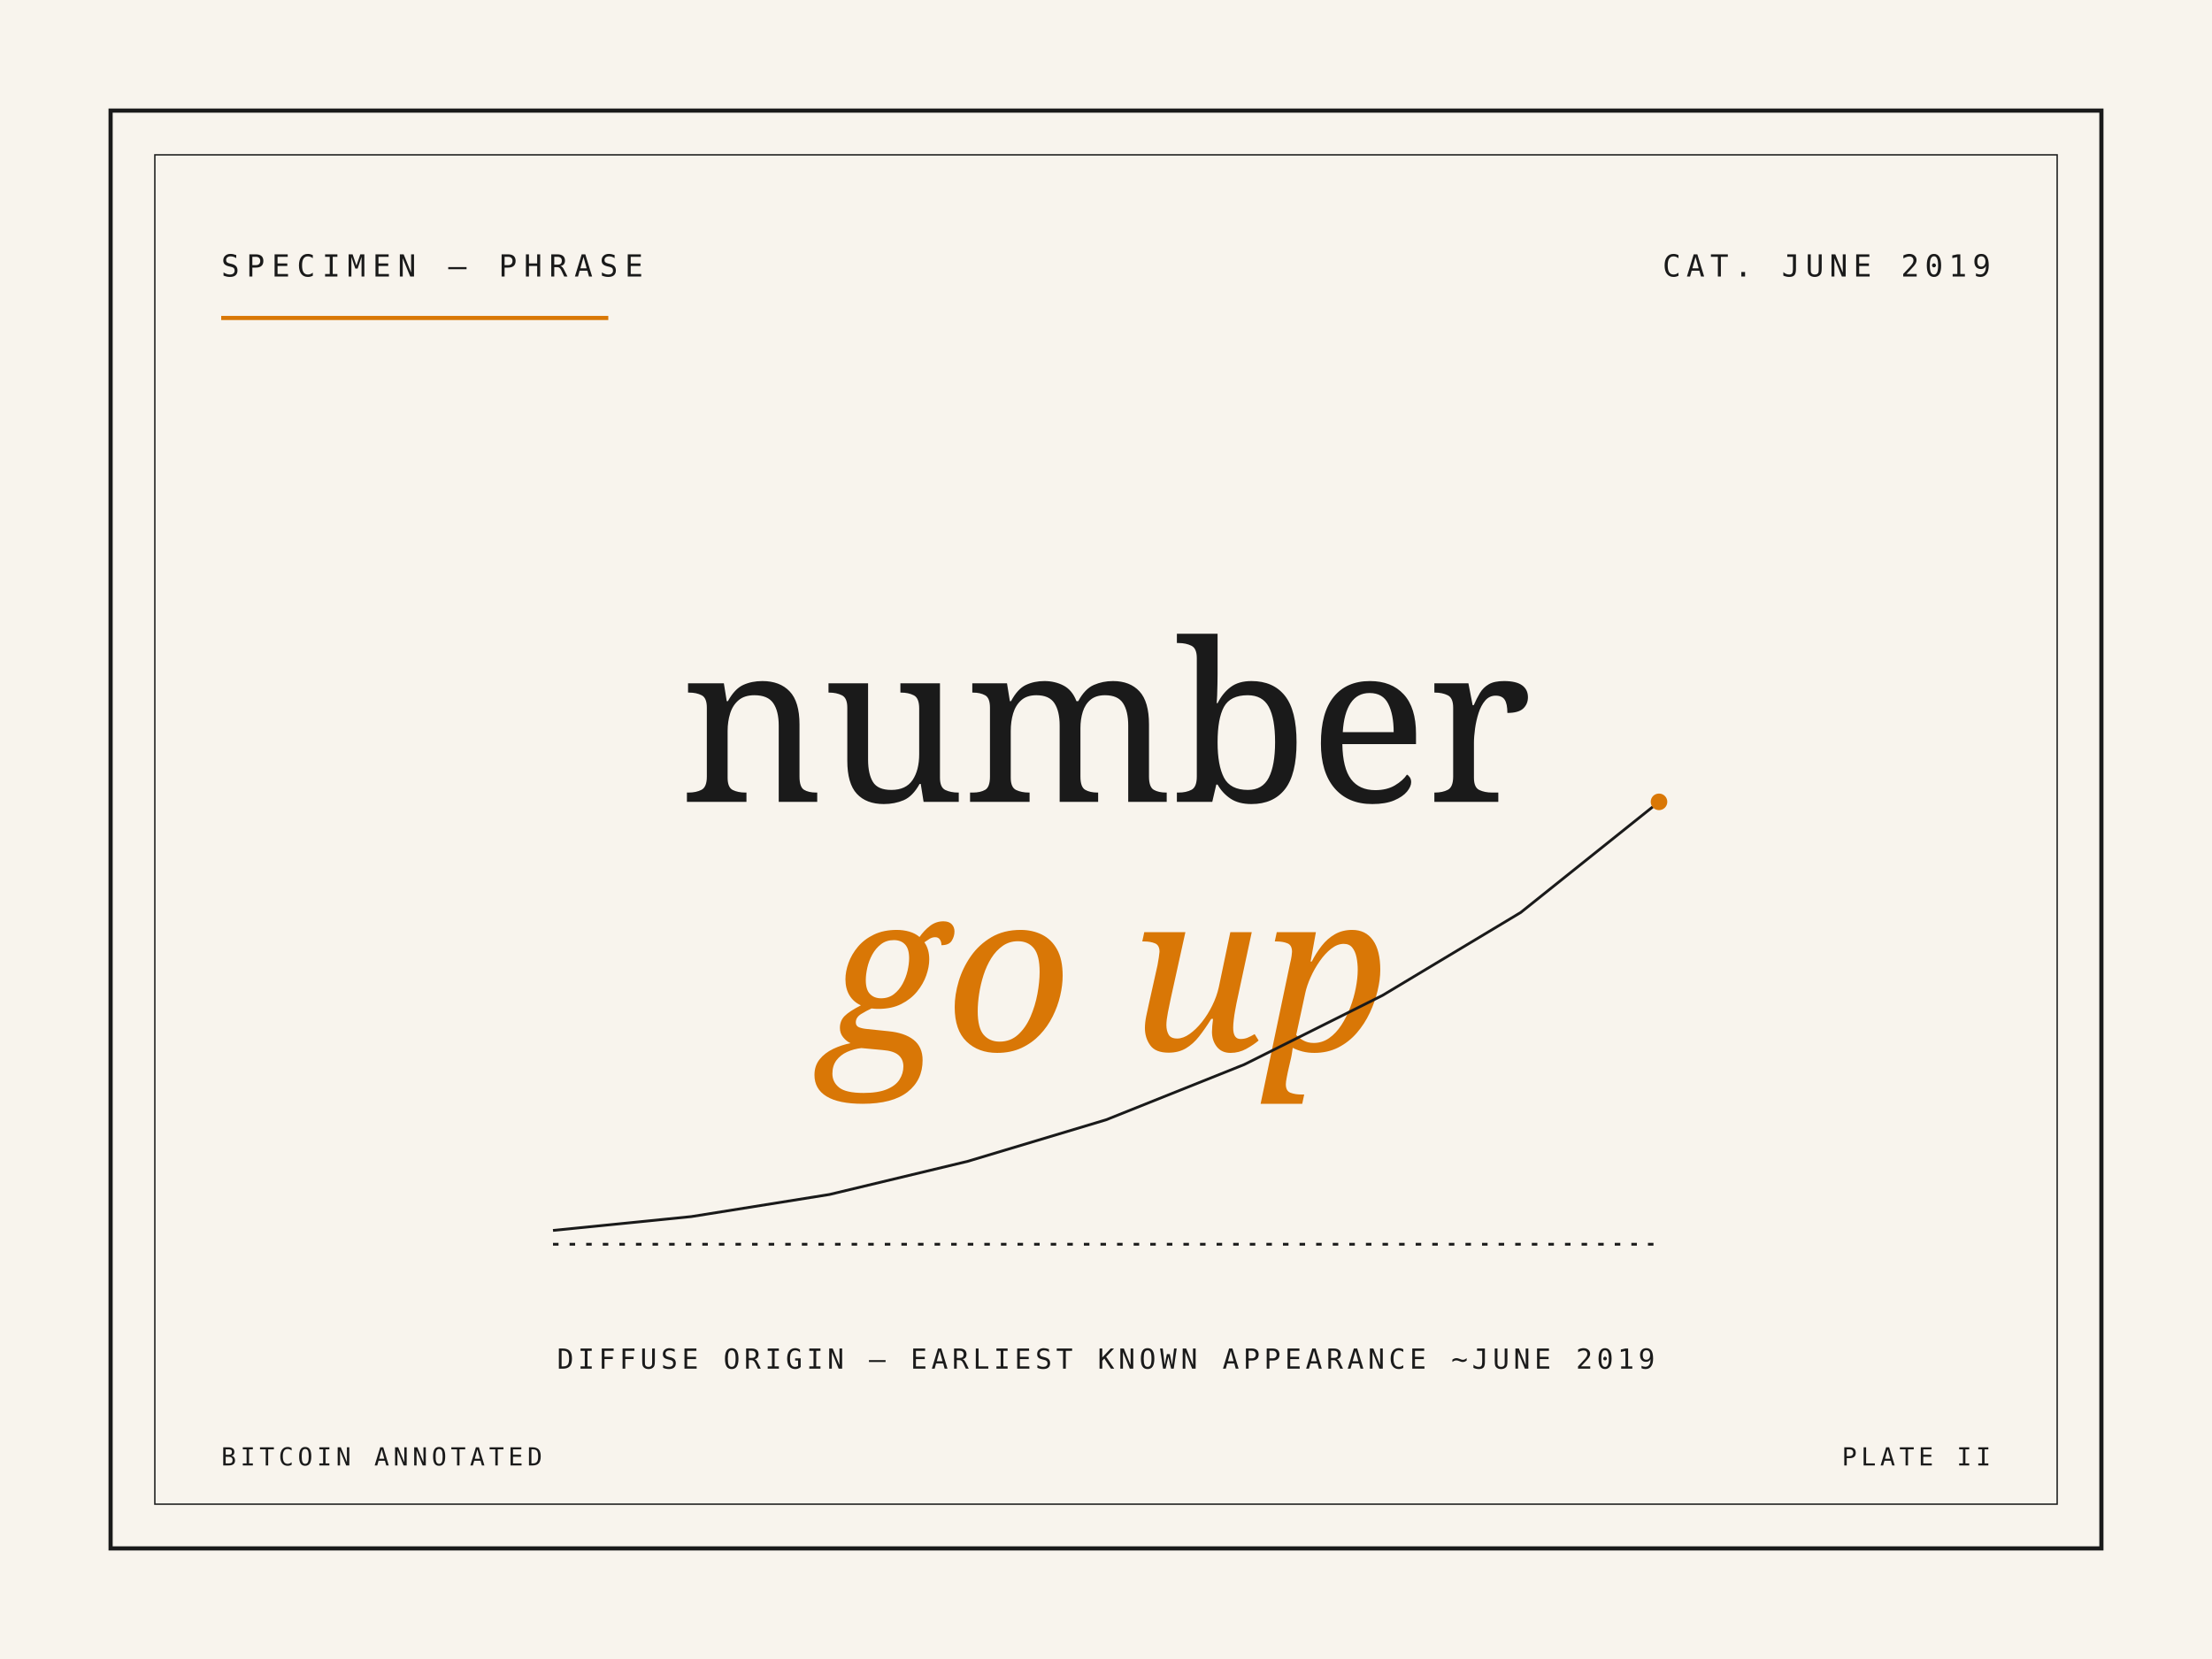
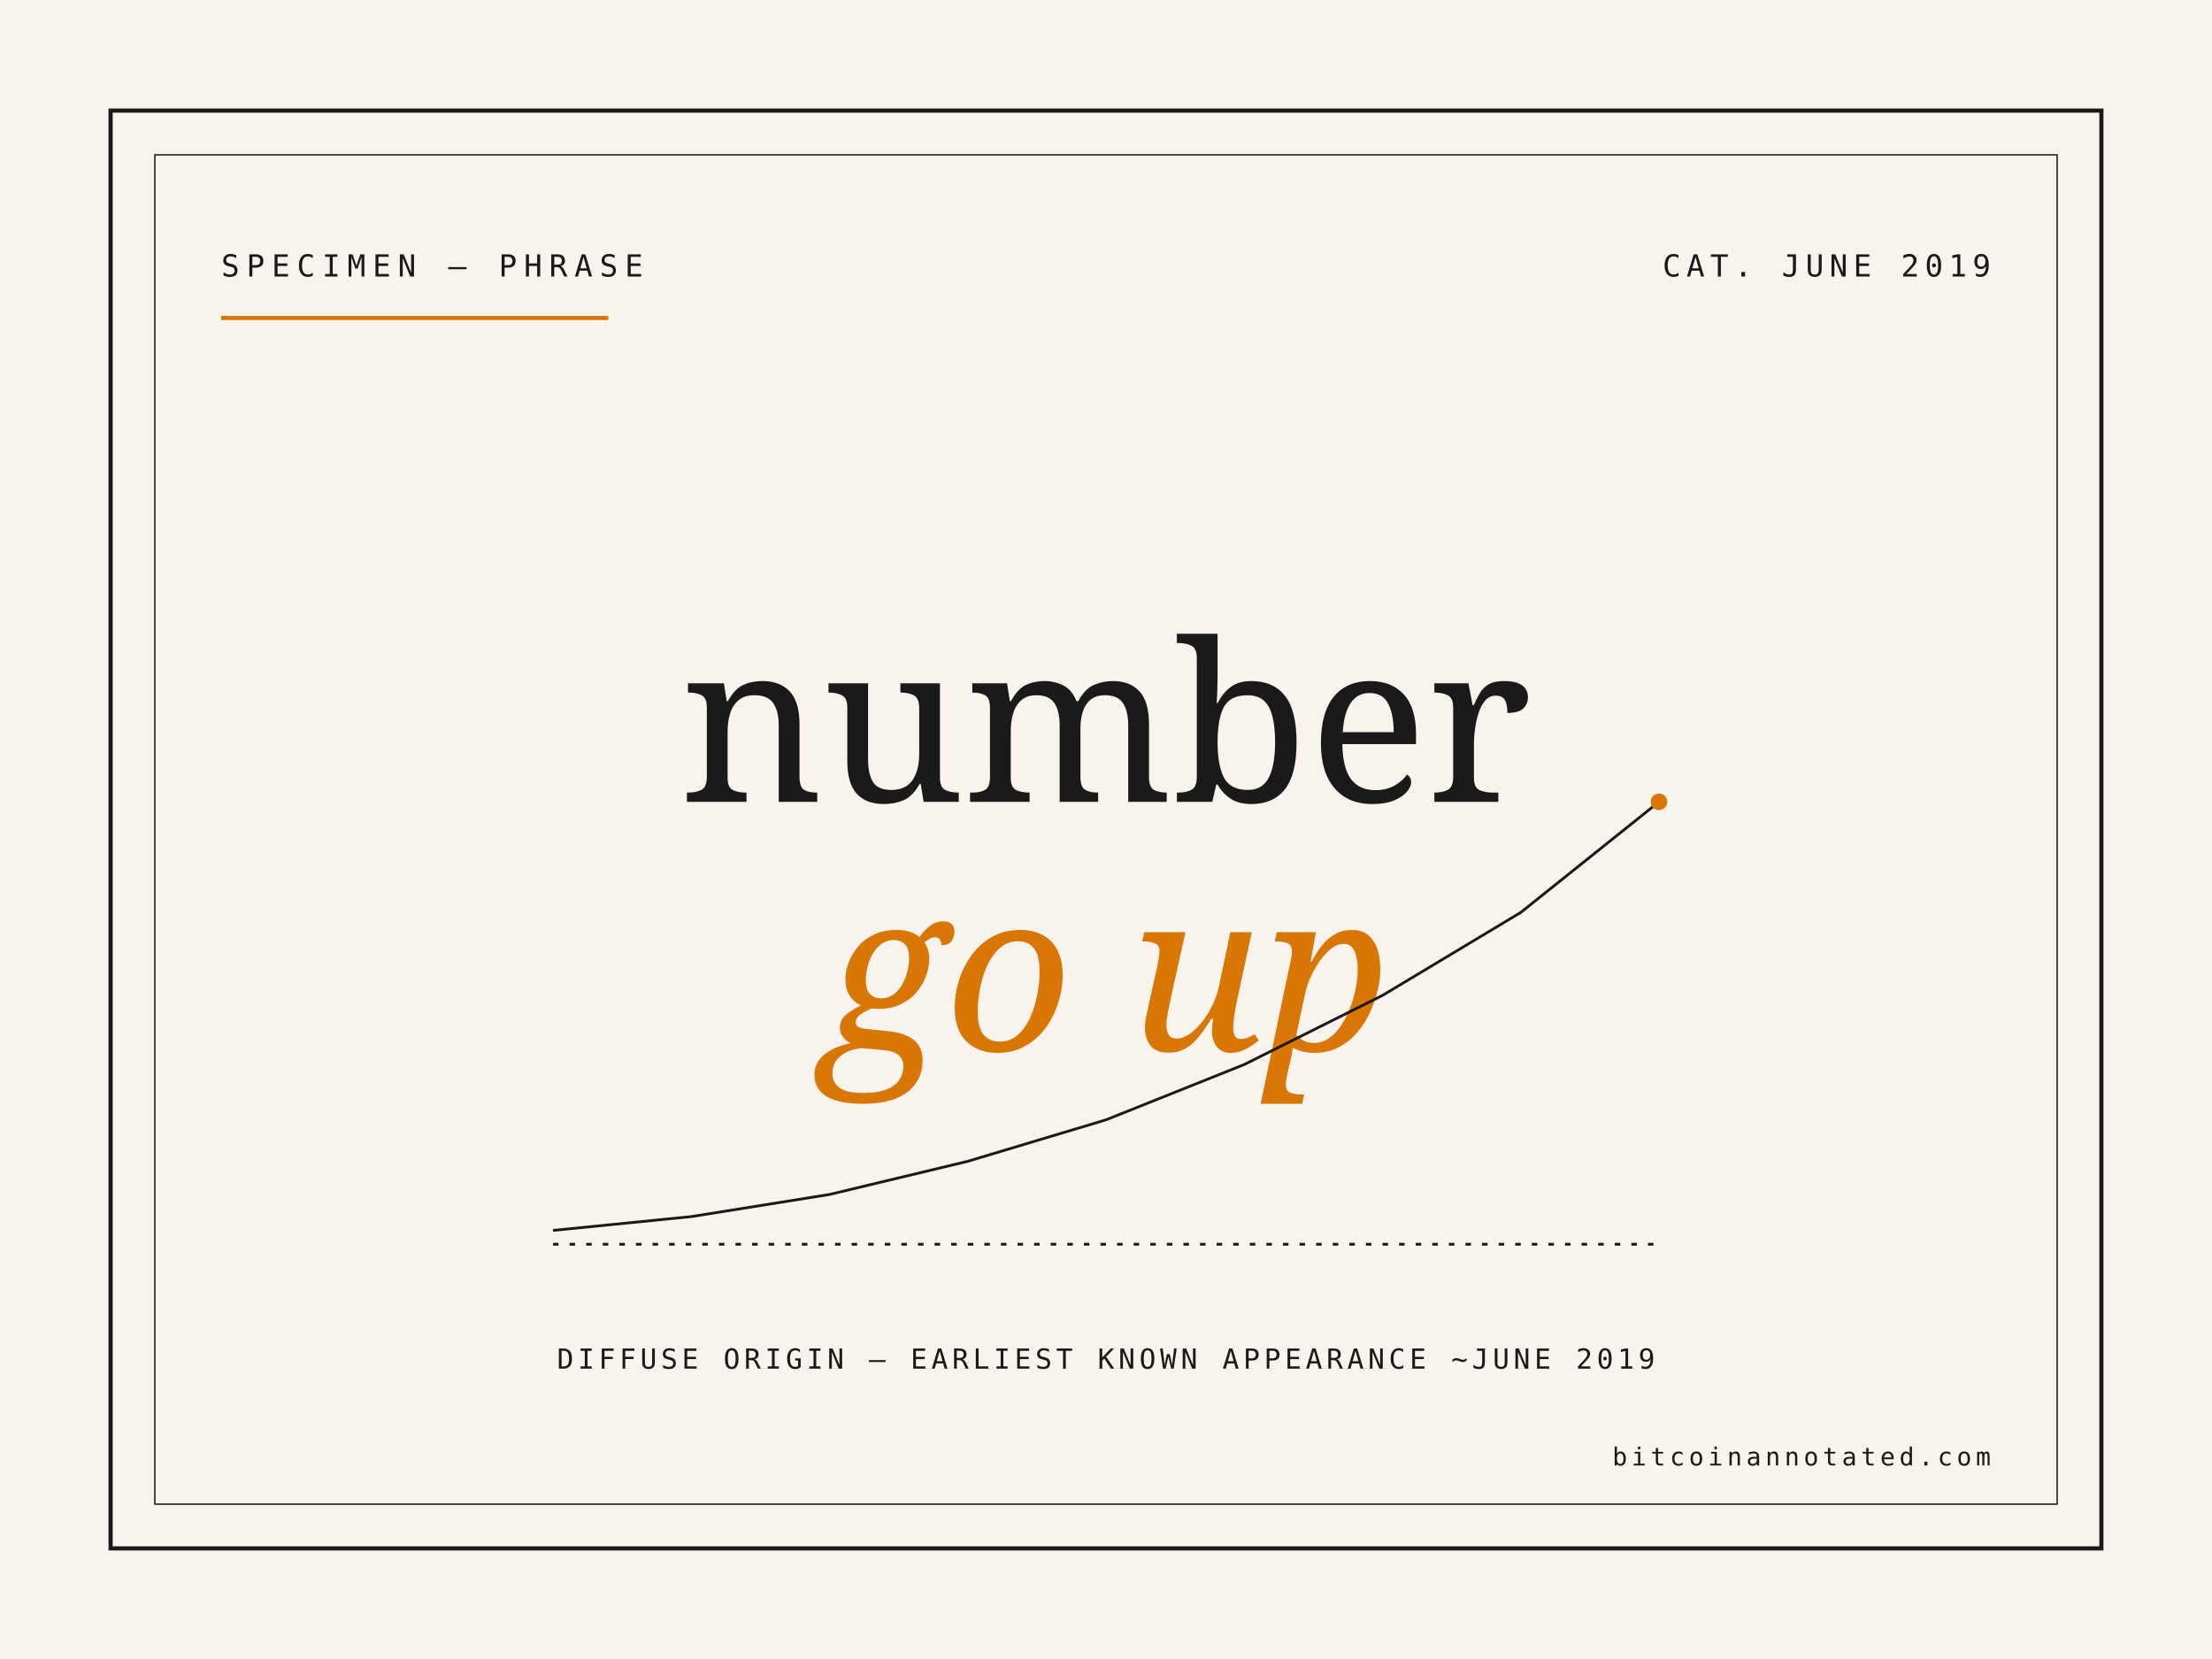
<svg xmlns="http://www.w3.org/2000/svg" viewBox="0 0 800 600" width="800" height="600">
  <rect width="800" height="600" fill="#f8f4ed" />
  <rect x="40" y="40" width="720" height="520" fill="none" stroke="#1a1a1a" stroke-width="1.5" />
  <rect x="56" y="56" width="688" height="488" fill="none" stroke="#1a1a1a" stroke-width="0.5" />
  <text x="80" y="100" font-family="JetBrains Mono, monospace" font-size="11" fill="#1a1a1a" letter-spacing="2.5">SPECIMEN — PHRASE</text>
  <line x1="80" y1="115" x2="220" y2="115" stroke="#d97706" stroke-width="1.5" />
  <text x="720" y="100" font-family="JetBrains Mono, monospace" font-size="11" fill="#1a1a1a" letter-spacing="2" text-anchor="end">CAT. JUNE 2019</text>
  <text x="400" y="290" font-family="EB Garamond, Garamond, serif" font-size="80" fill="#1a1a1a" text-anchor="middle" font-weight="500">number</text>
  <text x="400" y="380" font-family="EB Garamond, Garamond, serif" font-size="80" fill="#d97706" text-anchor="middle" font-weight="500" font-style="italic">go up</text>
  <g stroke="#1a1a1a" stroke-width="1" fill="none">
    <line x1="200" y1="450" x2="600" y2="450" stroke-dasharray="2,4" />
    <polyline points="200,445 250,440 300,432 350,420 400,405 450,385 500,360 550,330 600,290" />
    <circle cx="600" cy="290" r="3" fill="#d97706" stroke="none" />
  </g>
  <text x="400" y="495" font-family="JetBrains Mono, monospace" font-size="10" fill="#1a1a1a" letter-spacing="1.5" text-anchor="middle">DIFFUSE ORIGIN — EARLIEST KNOWN APPEARANCE ~JUNE 2019</text>
-   <text x="80" y="530" font-family="JetBrains Mono, monospace" font-size="9" fill="#1a1a1a" letter-spacing="1.5">BITCOIN ANNOTATED</text>
-   <text x="720" y="530" font-family="JetBrains Mono, monospace" font-size="9" fill="#1a1a1a" letter-spacing="1.5" text-anchor="end">PLATE II</text>
+   <text x="720" y="530" font-family="JetBrains Mono, monospace" font-size="9" fill="#1a1a1a" letter-spacing="1.5" text-anchor="end">bitcoinannotated.com</text>
</svg>
